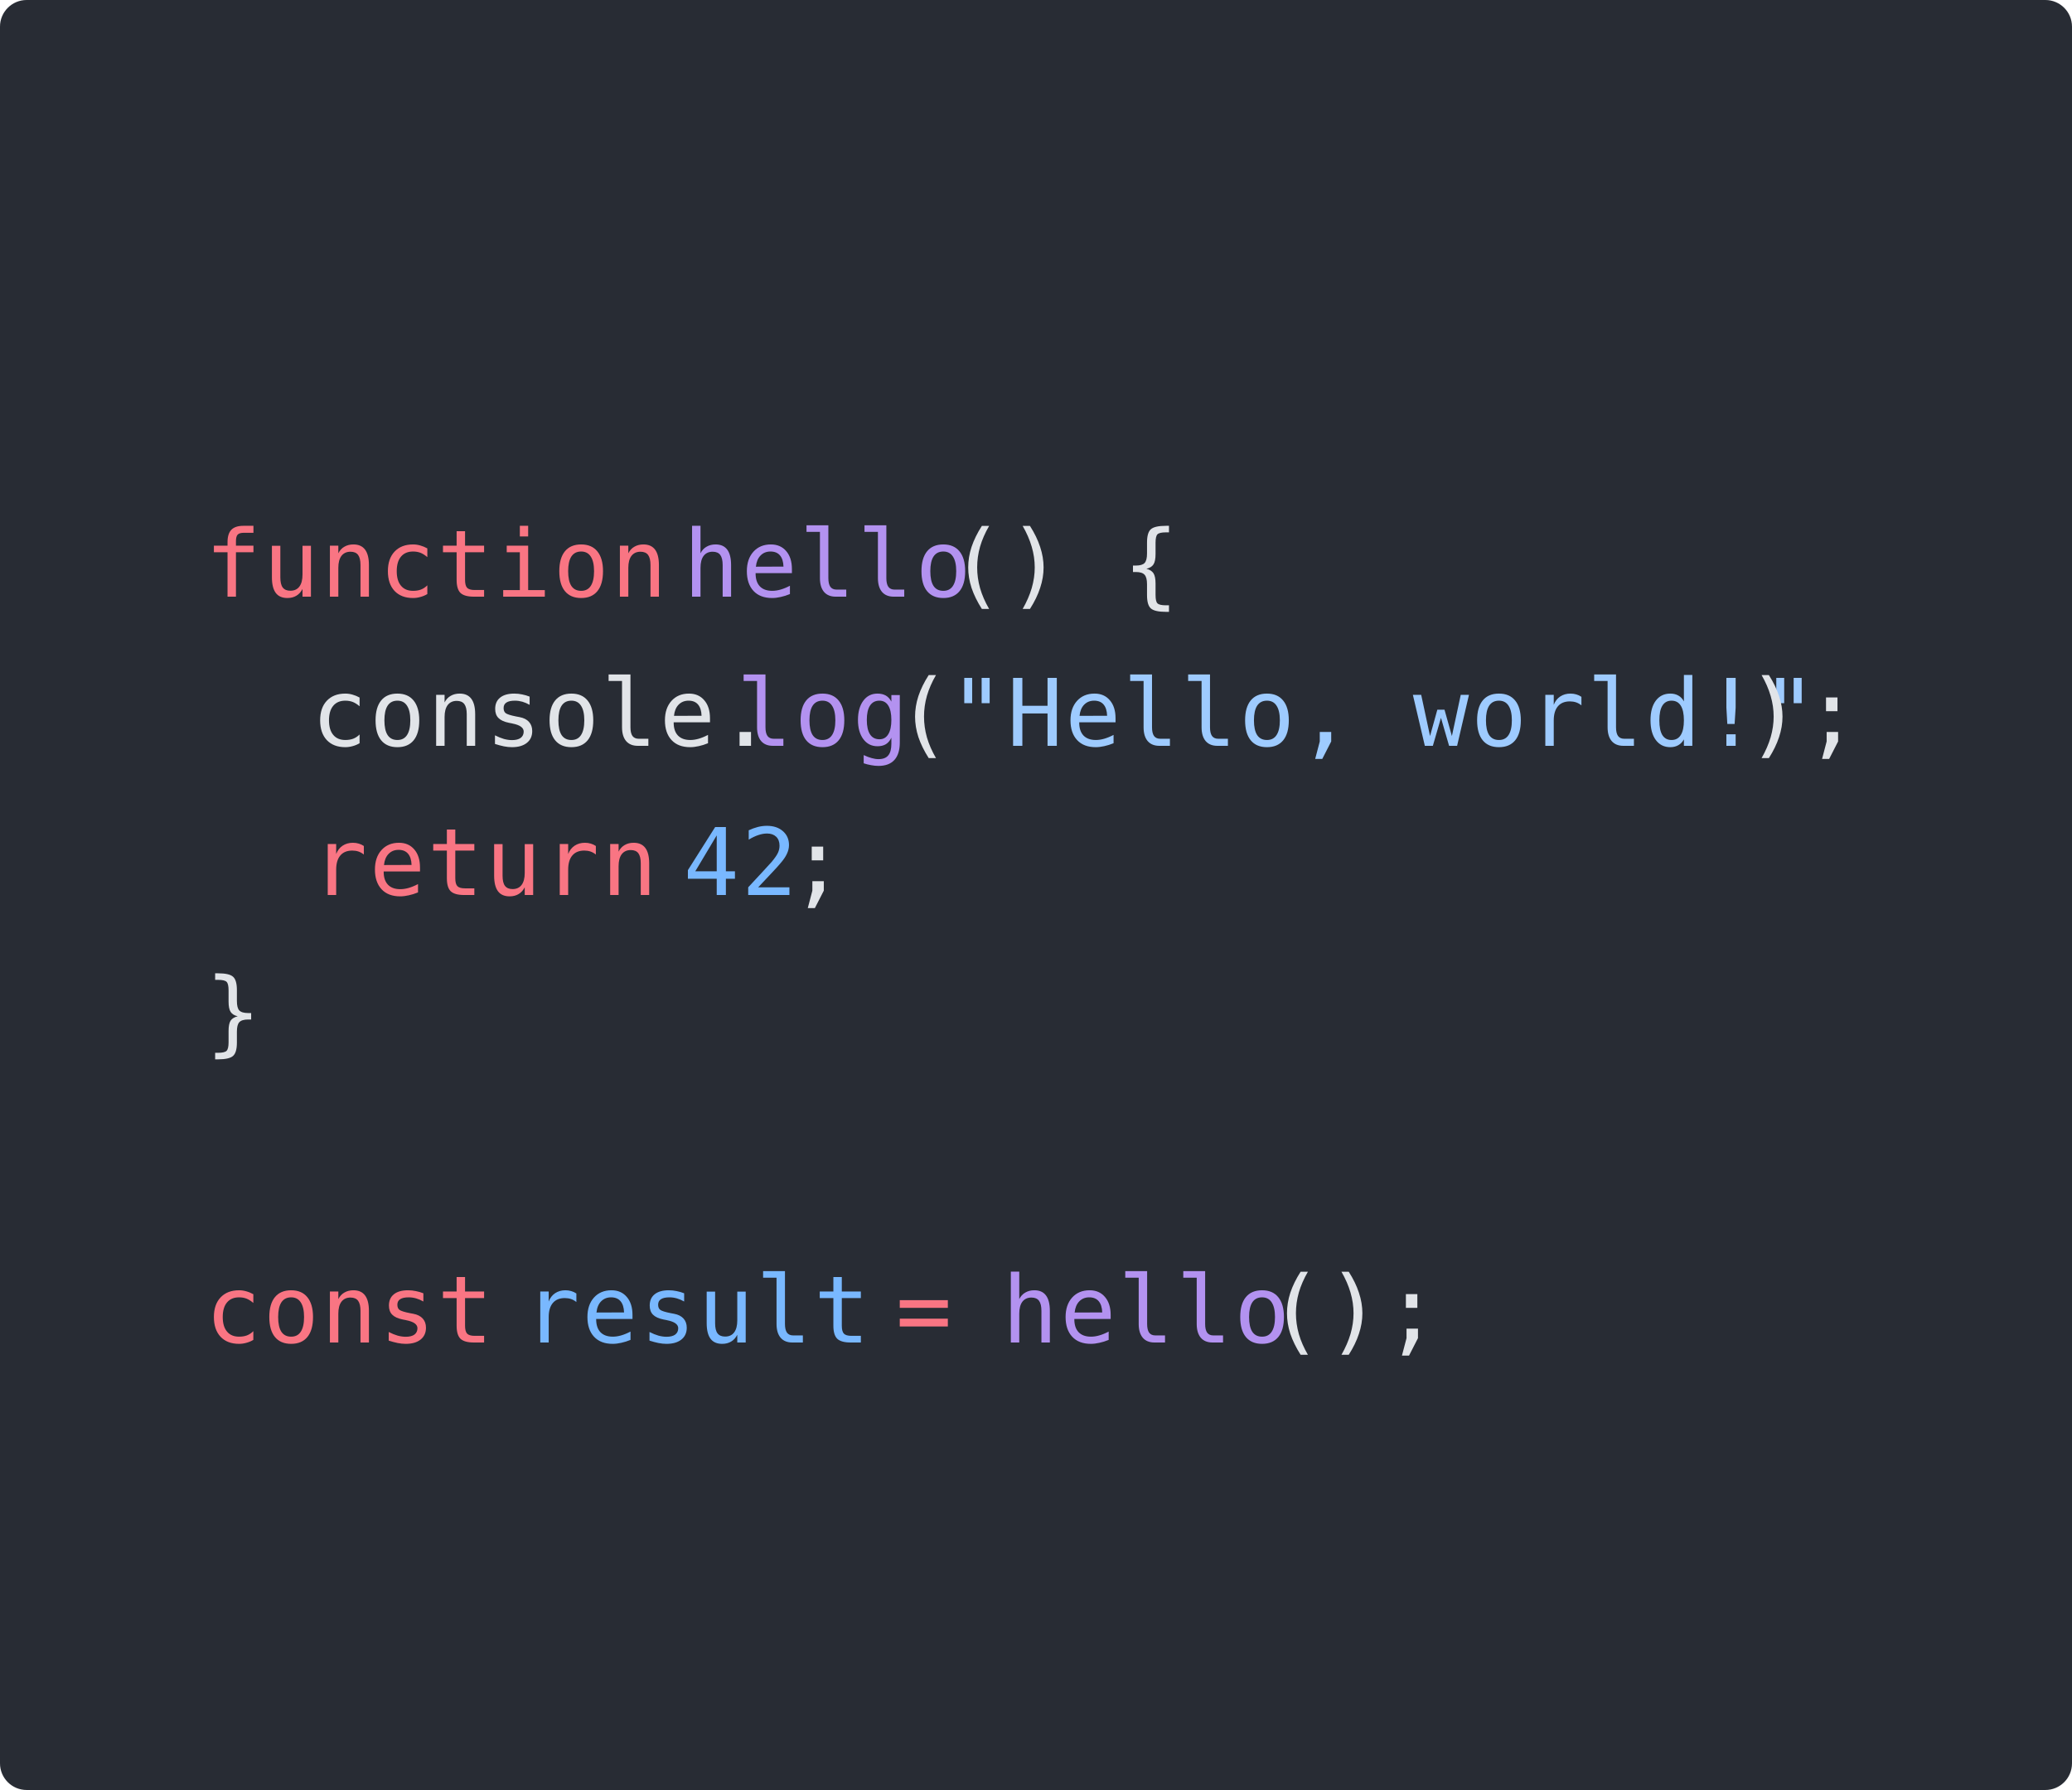
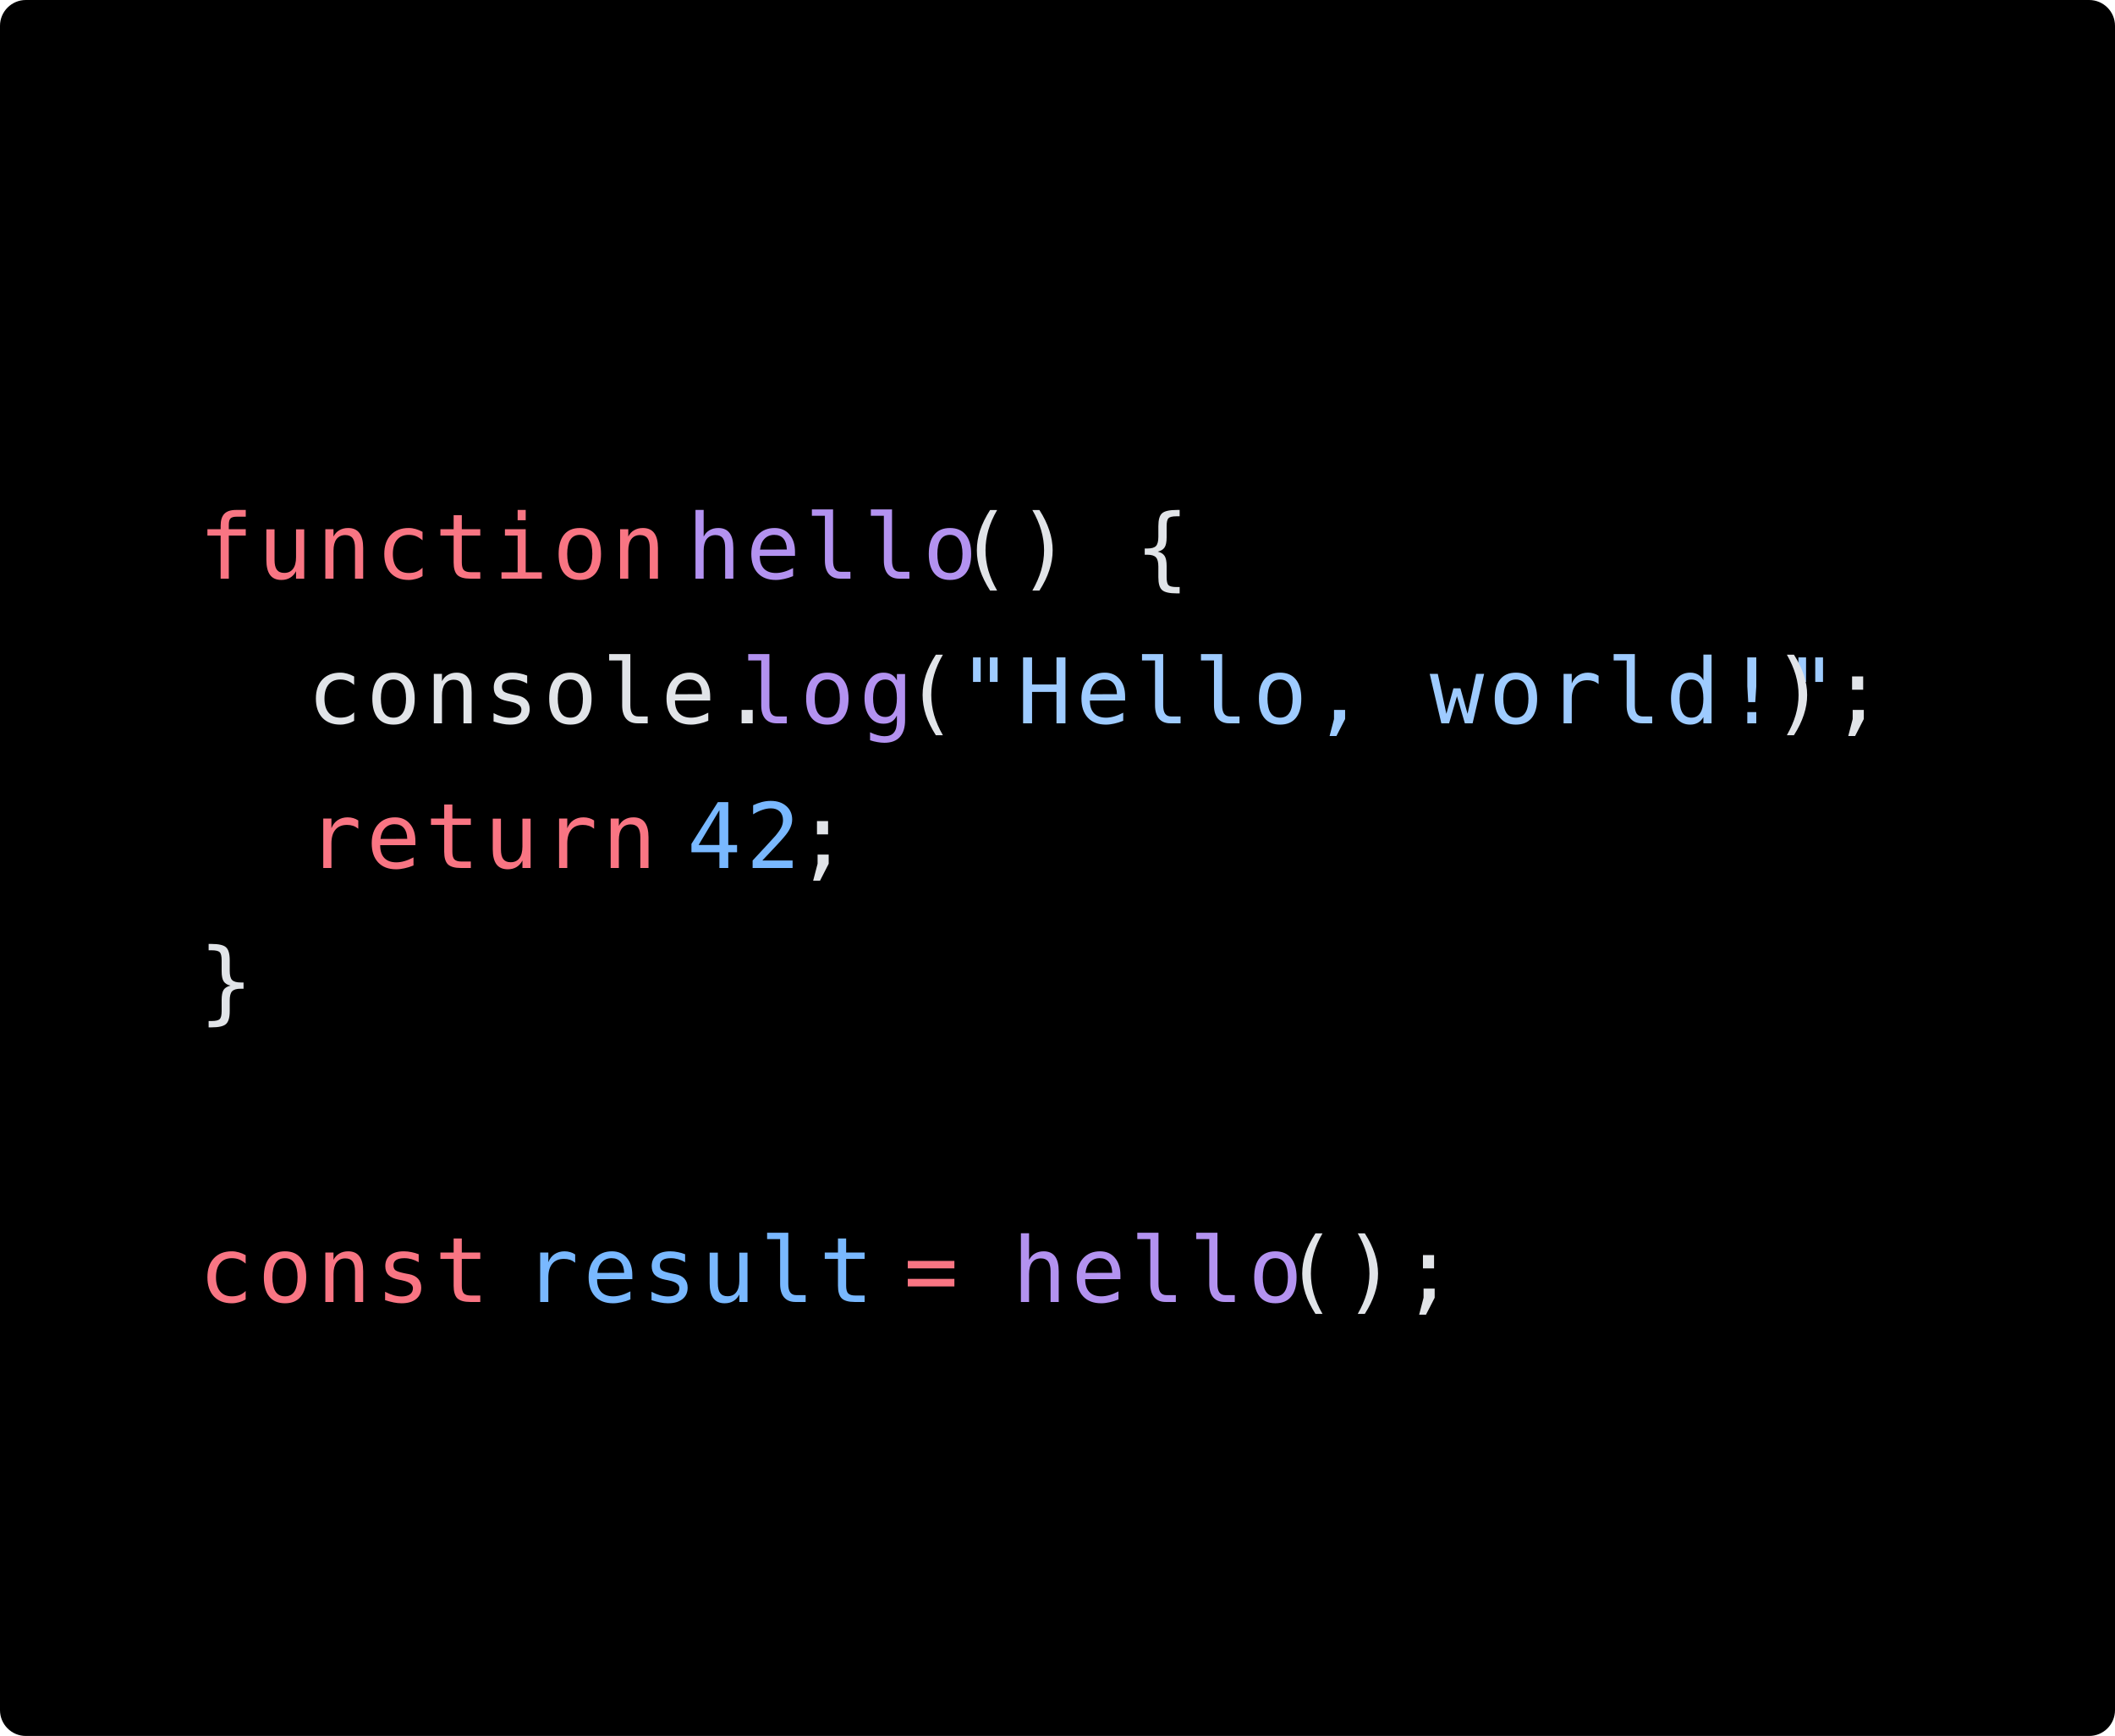
- <svg xmlns="http://www.w3.org/2000/svg" viewBox="0 0 311.113 268.8" width="311.113" height="268.8">
-   <rect id="bg" fill="#282c34" width="311.113" height="268.8" rx="4" />
+ <svg xmlns="http://www.w3.org/2000/svg" viewBox="0 0 327.493 268.8" width="327.493" height="268.8">
+   <rect id="bg" fill="#000" width="327.493" height="268.8" rx="4" />
  <g id="tokens" transform="translate(30.78906, 44.8)">
-     <text font-family="Consolas" font-size="14" y="44.8" letter-spacing="0.28px">
+     <text font-family="Consolas" font-size="14" y="44.8" letter-spacing="0.7px">
      <tspan x="0" fill="#F97583">function</tspan>
-       <tspan x="63.818" fill="#E1E4E8"> </tspan>
-       <tspan x="71.795" fill="#B392F0">hello</tspan>
-       <tspan x="111.682" fill="#E1E4E8">() {</tspan>
+       <tspan x="67.178" fill="#E1E4E8"> </tspan>
+       <tspan x="75.575" fill="#B392F0">hello</tspan>
+       <tspan x="117.562" fill="#E1E4E8">() {</tspan>
    </text>
-     <text font-family="Consolas" font-size="14" y="67.2" letter-spacing="0.28px">
+     <text font-family="Consolas" font-size="14" y="67.2" letter-spacing="0.7px">
      <tspan x="0" fill="#E1E4E8">  </tspan>
-       <tspan x="15.955" fill="#E1E4E8">console.</tspan>
-       <tspan x="79.773" fill="#B392F0">log</tspan>
-       <tspan x="103.704" fill="#E1E4E8">(</tspan>
-       <tspan x="111.682" fill="#9ECBFF">"Hello, world!"</tspan>
-       <tspan x="231.341" fill="#E1E4E8">);</tspan>
+       <tspan x="16.795" fill="#E1E4E8">console.</tspan>
+       <tspan x="83.973" fill="#B392F0">log</tspan>
+       <tspan x="109.164" fill="#E1E4E8">(</tspan>
+       <tspan x="117.562" fill="#9ECBFF">"Hello, world!"</tspan>
+       <tspan x="243.521" fill="#E1E4E8">);</tspan>
    </text>
-     <text font-family="Consolas" font-size="14" y="89.6" letter-spacing="0.28px">
+     <text font-family="Consolas" font-size="14" y="89.6" letter-spacing="0.7px">
      <tspan x="0" fill="#E1E4E8">  </tspan>
-       <tspan x="15.955" fill="#F97583">return</tspan>
-       <tspan x="63.818" fill="#E1E4E8"> </tspan>
-       <tspan x="71.795" fill="#79B8FF">42</tspan>
-       <tspan x="87.75" fill="#E1E4E8">;</tspan>
+       <tspan x="16.795" fill="#F97583">return</tspan>
+       <tspan x="67.178" fill="#E1E4E8"> </tspan>
+       <tspan x="75.575" fill="#79B8FF">42</tspan>
+       <tspan x="92.37" fill="#E1E4E8">;</tspan>
    </text>
-     <text font-family="Consolas" font-size="14" y="112" letter-spacing="0.28px">
+     <text font-family="Consolas" font-size="14" y="112" letter-spacing="0.7px">
      <tspan x="0" fill="#E1E4E8">}</tspan>
    </text>
-     <text font-family="Consolas" font-size="14" y="156.8" letter-spacing="0.28px">
+     <text font-family="Consolas" font-size="14" y="156.8" letter-spacing="0.7px">
      <tspan x="0" fill="#F97583">const</tspan>
-       <tspan x="39.886" fill="#E1E4E8"> </tspan>
-       <tspan x="47.864" fill="#79B8FF">result</tspan>
-       <tspan x="95.727" fill="#E1E4E8"> </tspan>
-       <tspan x="103.704" fill="#F97583">=</tspan>
-       <tspan x="111.682" fill="#E1E4E8"> </tspan>
-       <tspan x="119.659" fill="#B392F0">hello</tspan>
-       <tspan x="159.545" fill="#E1E4E8">();</tspan>
+       <tspan x="41.986" fill="#E1E4E8"> </tspan>
+       <tspan x="50.384" fill="#79B8FF">result</tspan>
+       <tspan x="100.767" fill="#E1E4E8"> </tspan>
+       <tspan x="109.164" fill="#F97583">=</tspan>
+       <tspan x="117.562" fill="#E1E4E8"> </tspan>
+       <tspan x="125.959" fill="#B392F0">hello</tspan>
+       <tspan x="167.945" fill="#E1E4E8">();</tspan>
    </text>
  </g>
</svg>
